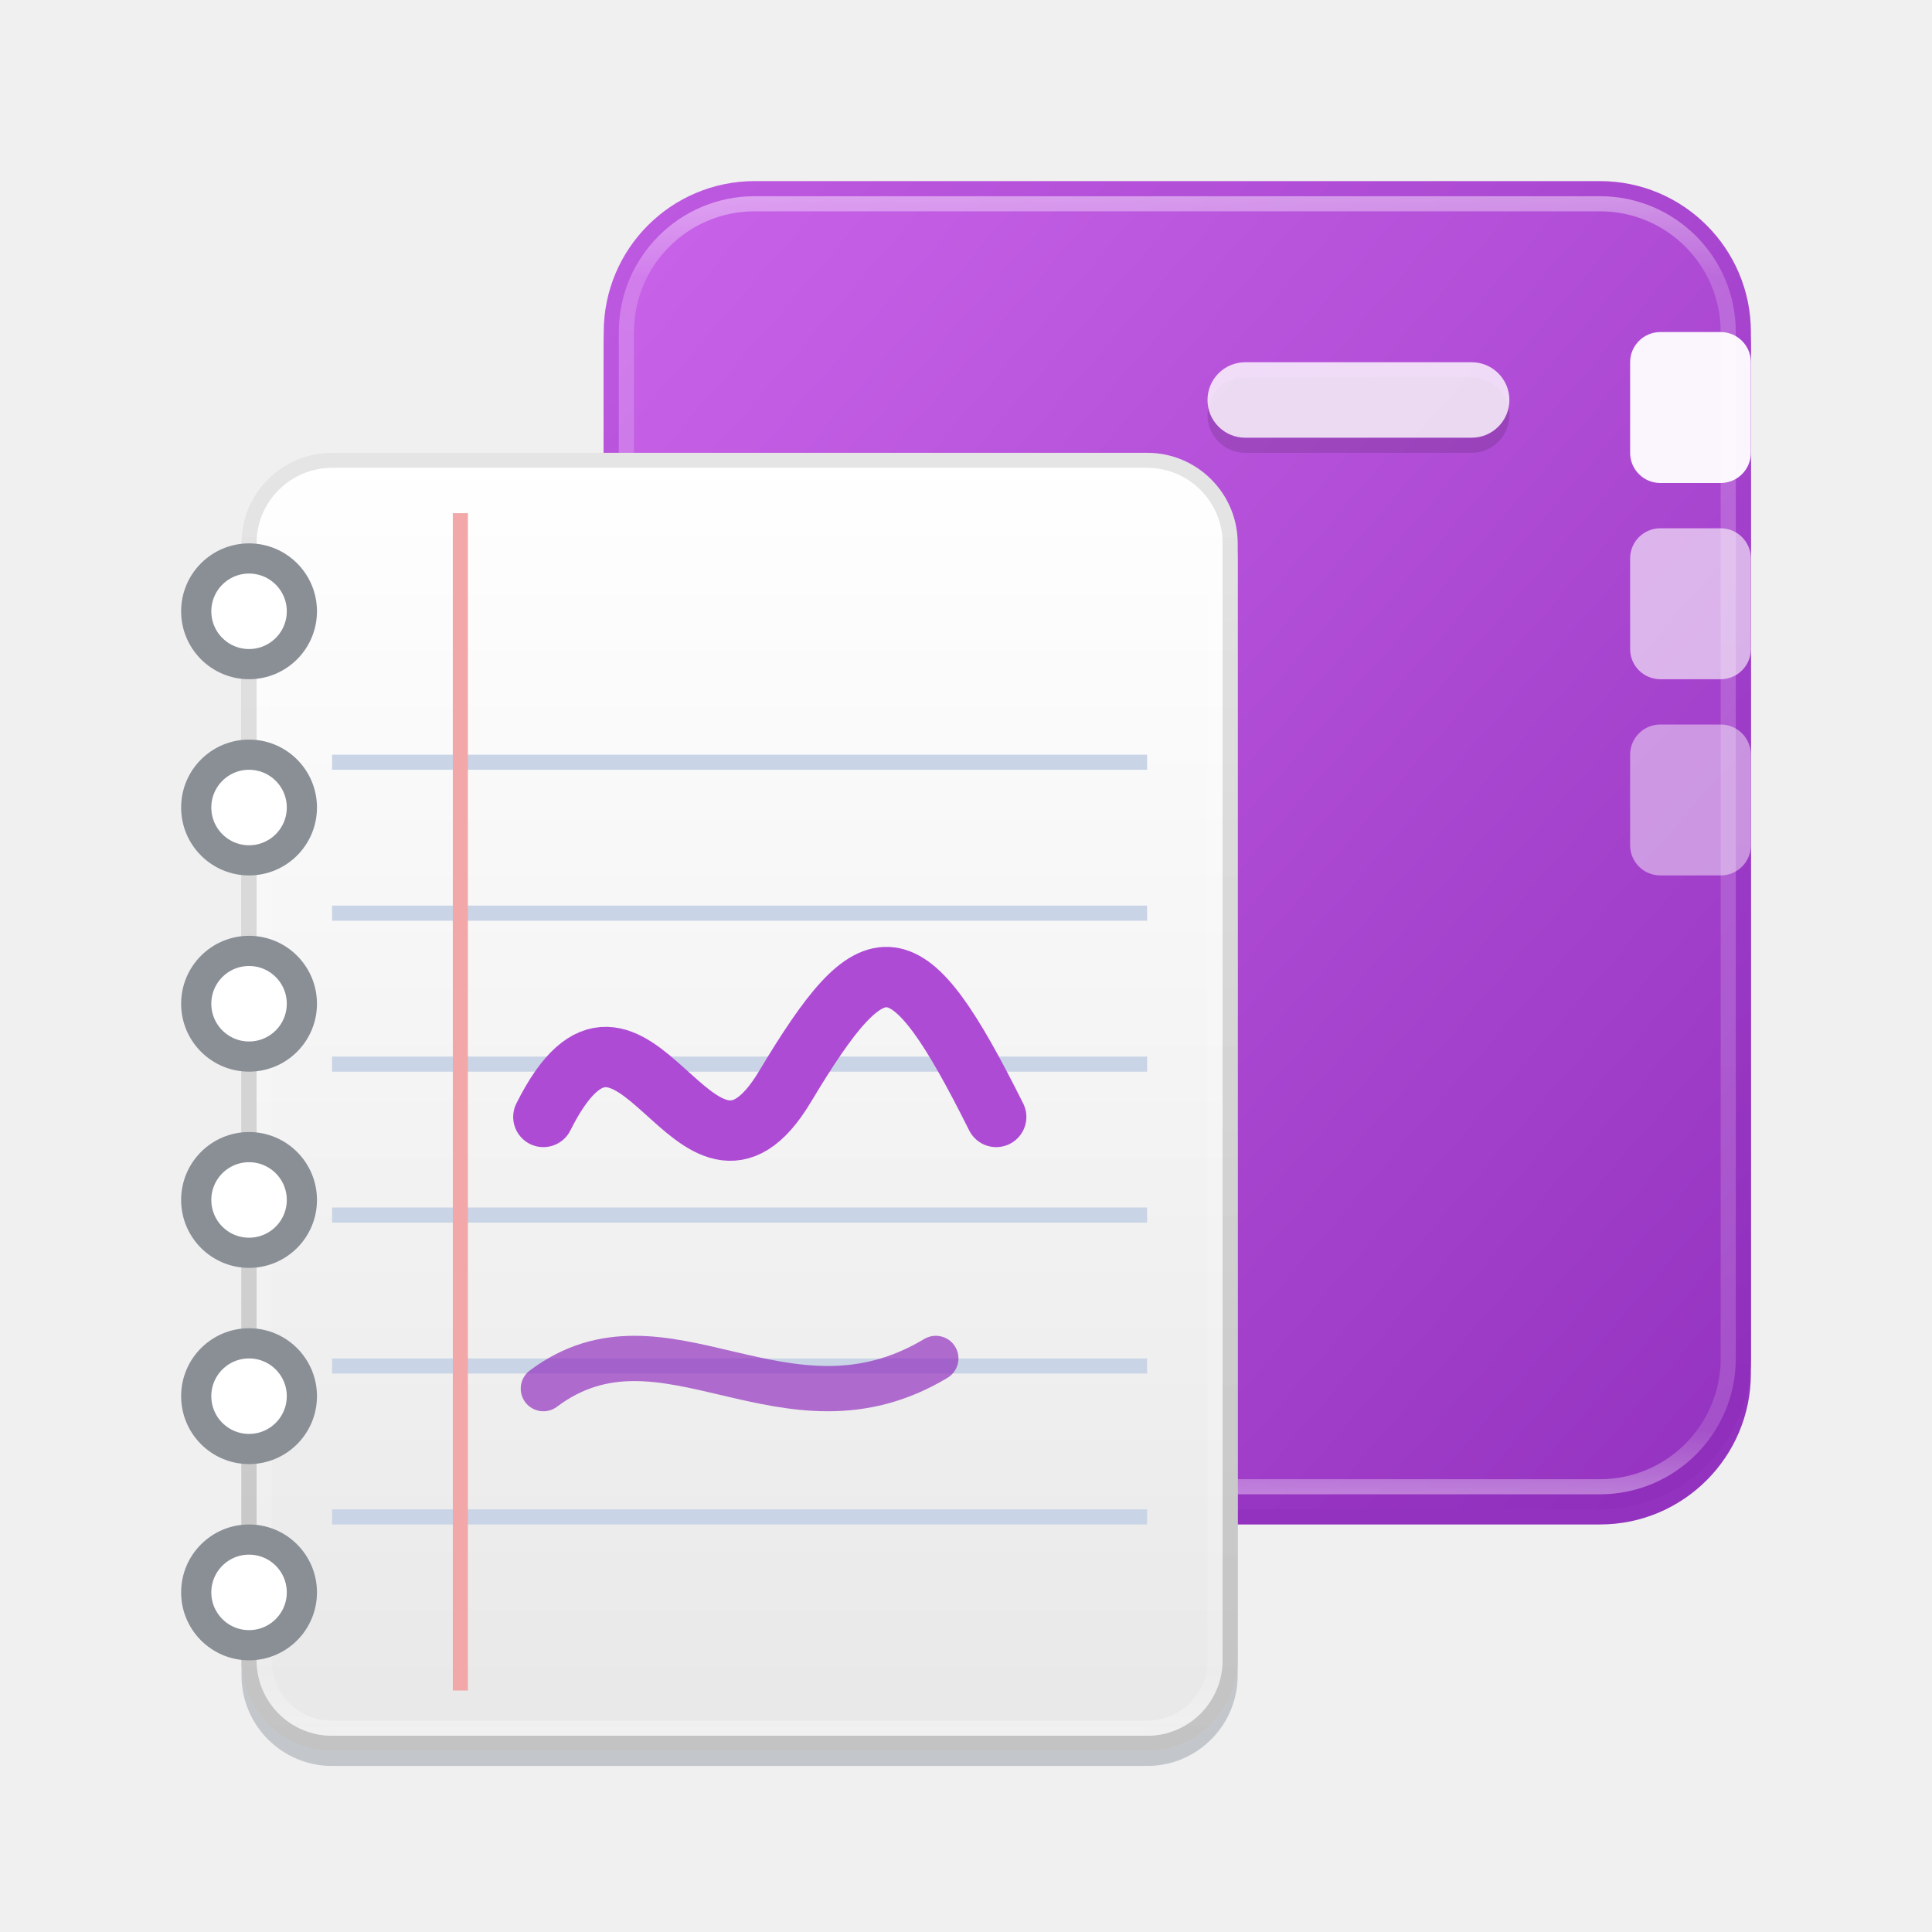
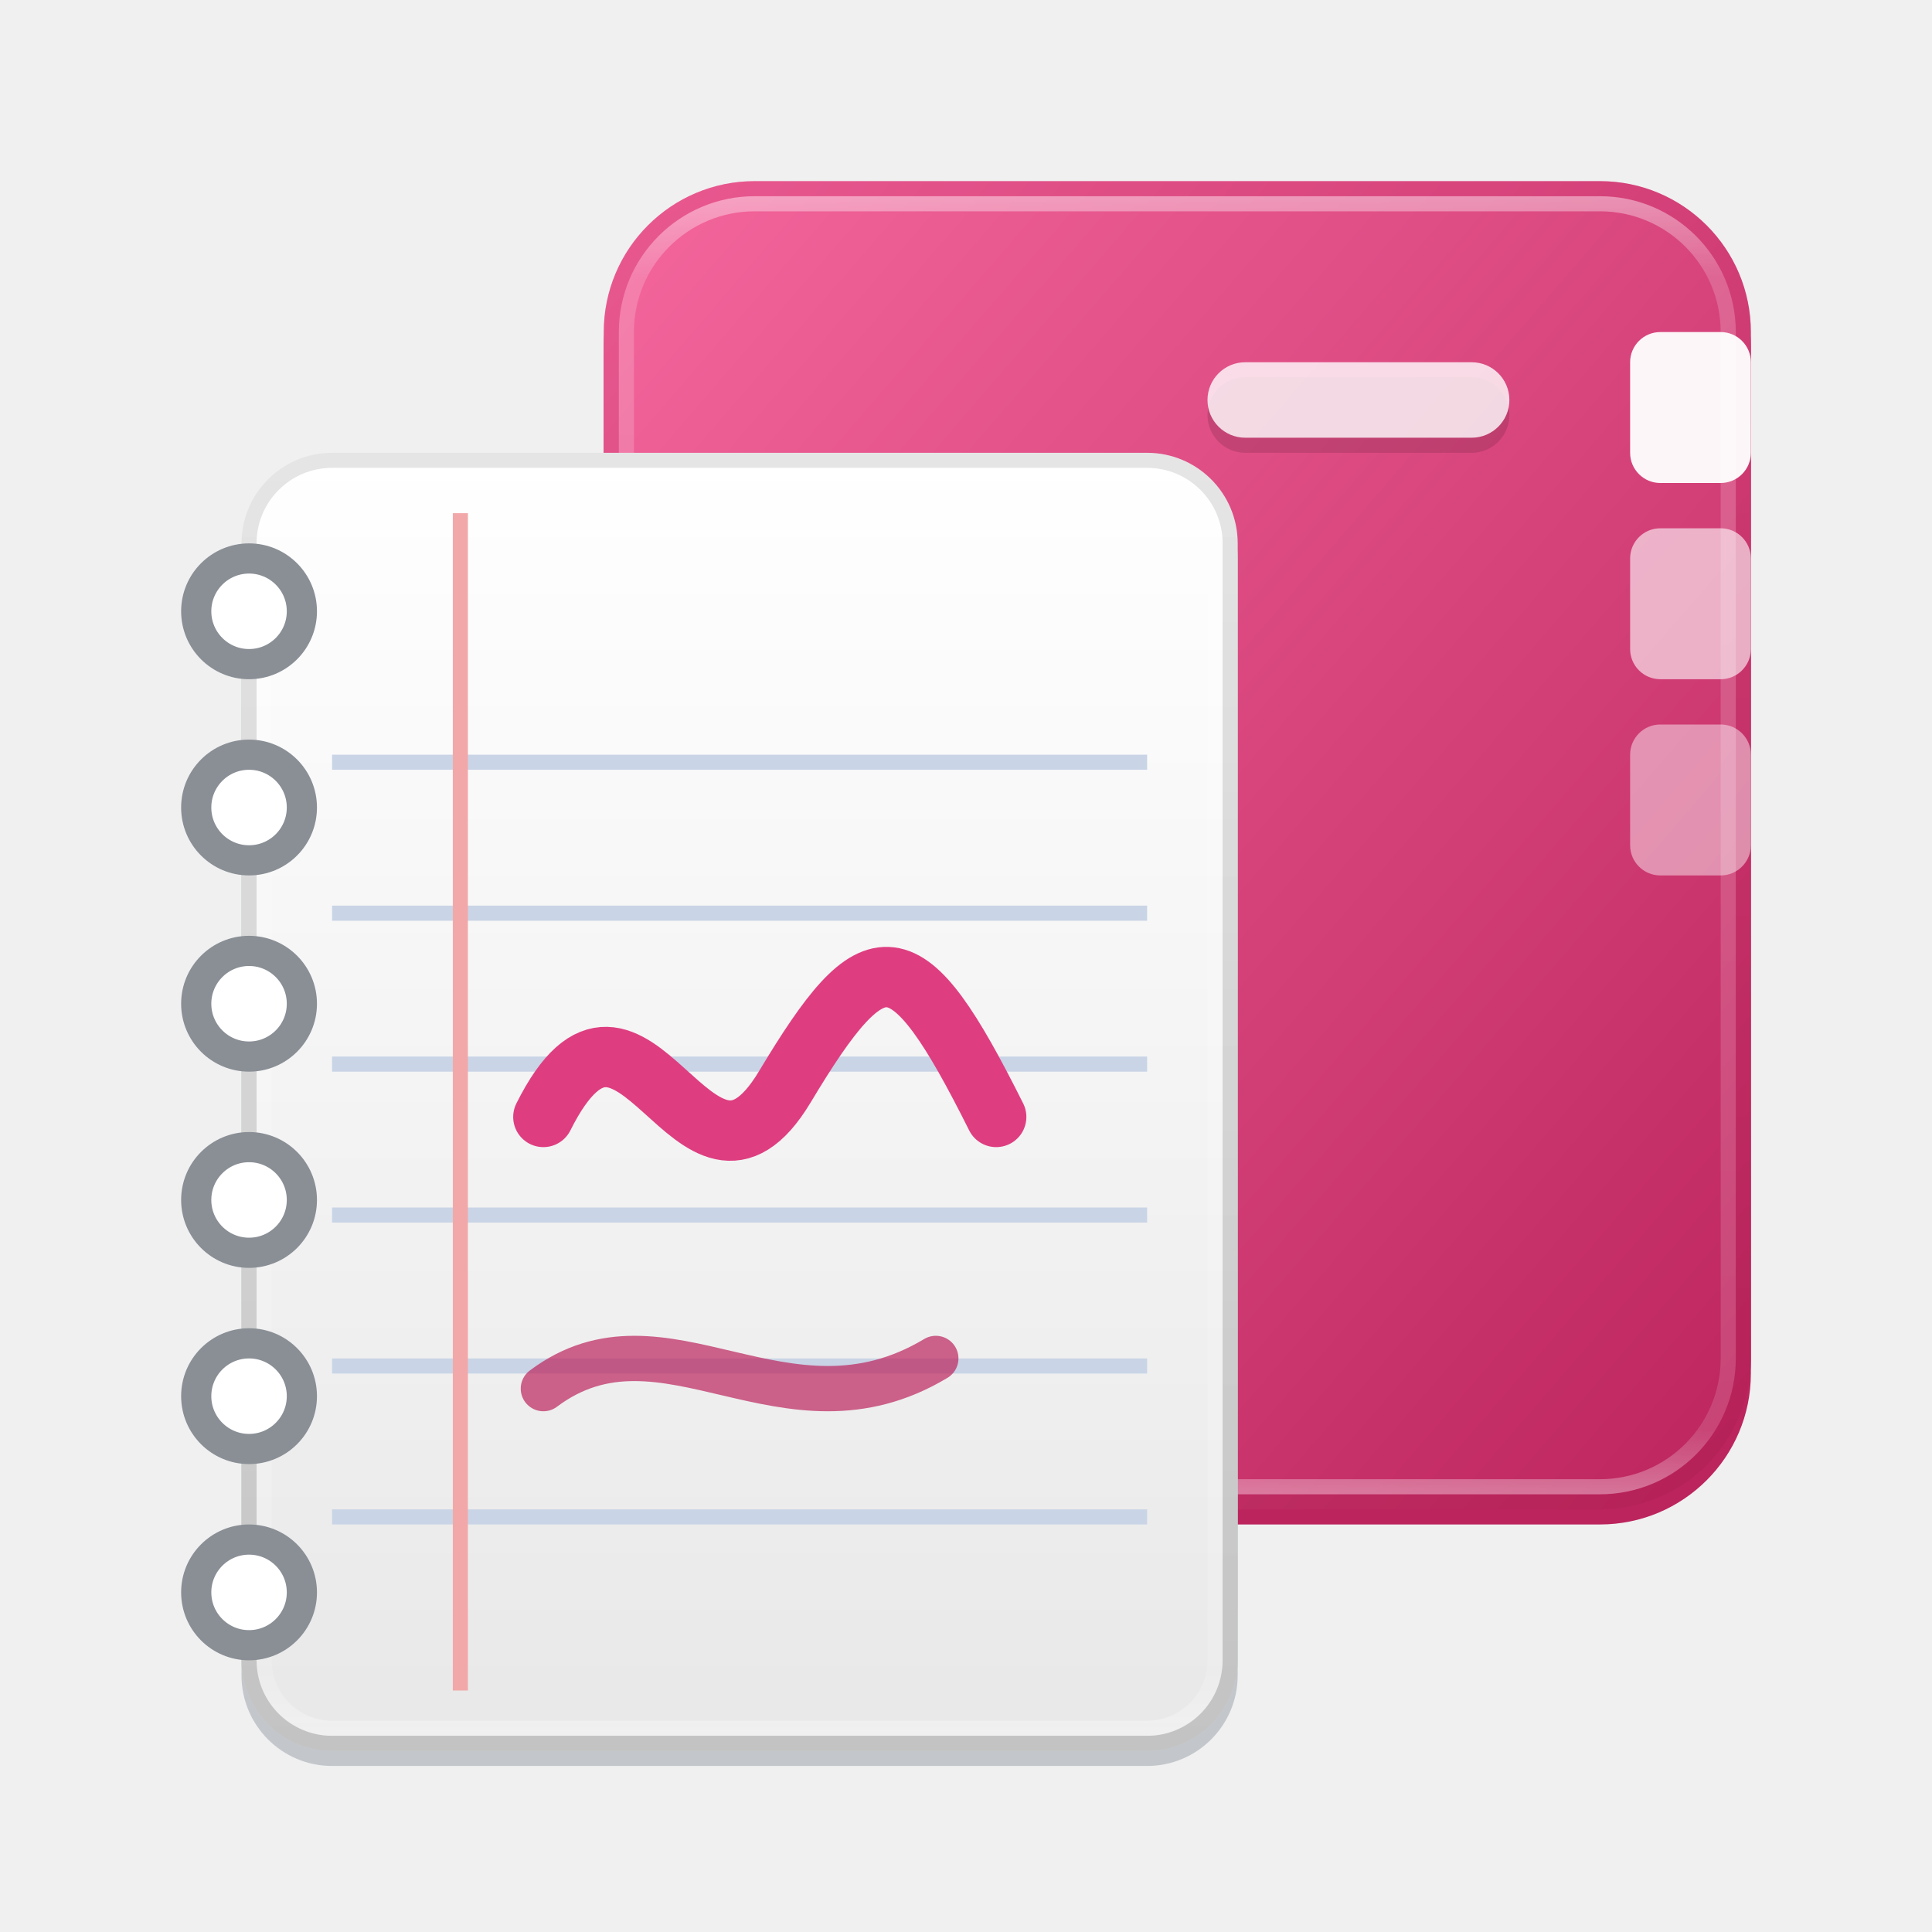
<svg xmlns="http://www.w3.org/2000/svg" width="128" height="128" viewBox="0 0 128 128">
  <defs>
    <filter id="sh" x="-20%" y="-20%" width="140%" height="150%">
      <feGaussianBlur in="SourceAlpha" stdDeviation="1" />
      <feOffset dy="1" />
      <feComponentTransfer>
        <feFuncA type="linear" slope=".3" />
      </feComponentTransfer>
      <feMerge>
        <feMergeNode />
        <feMergeNode in="SourceGraphic" />
      </feMerge>
    </filter>
    <radialGradient id="sol">
      <stop offset="0" stop-opacity="0" />
      <stop offset="1" stop-opacity="0" />
    </radialGradient>
    <linearGradient id="hl" x1="0" y1="0" x2="0" y2="1">
      <stop offset="0" stop-color="#fff" stop-opacity=".45" />
      <stop offset=".063" stop-color="#fff" stop-opacity=".2" />
      <stop offset=".95" stop-color="#fff" stop-opacity=".157" />
      <stop offset="1" stop-color="#fff" stop-opacity=".392" />
    </linearGradient>
    <linearGradient id="bk" x1="0" y1="0" x2="1" y2="1">
-       <stop offset="0" stop-color="#ca64ea" />
-       <stop offset="1" stop-color="#9332bf" />
+       <stop offset="0" stop-color="#f4679d" />
+       <stop offset="1" stop-color="#bc245d" />
    </linearGradient>
    <linearGradient id="bks" x1="0" y1="0" x2="0" y2="1">
-       <stop offset="0" stop-color="#9332bf" stop-opacity="1" />
-       <stop offset="1" stop-color="#7719aa" stop-opacity="1" />
+       <stop offset="0" stop-color="#bc245d" stop-opacity="1" />
+       <stop offset="1" stop-color="#910e38" stop-opacity="1" />
    </linearGradient>
    <linearGradient id="pp" x1="0" y1="0" x2="0" y2="1">
      <stop offset="0" stop-color="#ffffff" stop-opacity="1" />
      <stop offset="1" stop-color="#e8e8e8" stop-opacity="1" />
    </linearGradient>
    <linearGradient id="pps" x1="0" y1="0" x2="0" y2="1">
      <stop offset="0" stop-color="#000" stop-opacity="0.1" />
      <stop offset="1" stop-color="#000" stop-opacity="0.16" />
    </linearGradient>
    <linearGradient id="ac" x1="0" y1="0" x2="0" y2="1">
-       <stop offset="0" stop-color="#ca64ea" stop-opacity="1" />
-       <stop offset="1" stop-color="#9332bf" stop-opacity="1" />
+       <stop offset="0" stop-color="#f4679d" stop-opacity="1" />
+       <stop offset="1" stop-color="#bc245d" stop-opacity="1" />
    </linearGradient>
  </defs>
-   <rect x="40" y="13" width="76" height="88" rx="10" fill="#9332bf" />
+   <rect x="40" y="13" width="76" height="88" rx="10" fill="#bc245d" />
  <rect x="40" y="12" width="76" height="88" rx="10" fill="url(#bk)" />
  <rect x="40.5" y="12.5" width="75" height="87" rx="9.5" fill="none" stroke="url(#bks)" stroke-width="1" opacity="0.2" />
  <rect x="41.5" y="13.5" width="73" height="85" rx="8.5" fill="none" stroke="url(#hl)" stroke-width="1" opacity=".9" />
  <rect x="108" y="22" width="8" height="10" rx="2" fill="#fff" opacity=".95" />
  <rect x="108" y="35" width="8" height="10" rx="2" fill="#fff" opacity=".6" />
  <rect x="108" y="48" width="8" height="10" rx="2" fill="#fff" opacity=".45" />
  <g transform="translate(0,1)" opacity=".16">
    <rect x="80" y="24" width="20" height="5" rx="2.5" fill="#000" opacity=".8" />
  </g>
  <rect x="80" y="24" width="20" height="5" rx="2.5" fill="#fff" opacity=".8" />
  <rect x="16" y="31" width="66" height="86" rx="6" fill="#c3c7cb" />
  <rect x="16" y="30" width="66" height="86" rx="6" fill="url(#pp)" />
  <rect x="16.5" y="30.5" width="65" height="85" rx="5.5" fill="none" stroke="url(#pps)" stroke-width="1" opacity="1" />
  <rect x="17.5" y="31.5" width="63" height="83" rx="4.5" fill="none" stroke="url(#hl)" stroke-width="1" opacity=".9" />
  <line x1="22" y1="50.5" x2="76" y2="50.5" stroke="#c9d4e6" stroke-width="1" />
  <line x1="22" y1="60.5" x2="76" y2="60.5" stroke="#c9d4e6" stroke-width="1" />
  <line x1="22" y1="70.5" x2="76" y2="70.5" stroke="#c9d4e6" stroke-width="1" />
  <line x1="22" y1="80.5" x2="76" y2="80.5" stroke="#c9d4e6" stroke-width="1" />
  <line x1="22" y1="90.5" x2="76" y2="90.5" stroke="#c9d4e6" stroke-width="1" />
  <line x1="22" y1="100.5" x2="76" y2="100.5" stroke="#c9d4e6" stroke-width="1" />
  <line x1="30.5" y1="34" x2="30.5" y2="112" stroke="#f2a8a8" stroke-width="1" />
  <circle cx="16.5" cy="40.5" r="3.5" fill="#fff" stroke="#8a8f96" stroke-width="2" />
  <circle cx="16.5" cy="53.5" r="3.5" fill="#fff" stroke="#8a8f96" stroke-width="2" />
  <circle cx="16.5" cy="66.5" r="3.5" fill="#fff" stroke="#8a8f96" stroke-width="2" />
  <circle cx="16.5" cy="79.5" r="3.5" fill="#fff" stroke="#8a8f96" stroke-width="2" />
  <circle cx="16.5" cy="92.5" r="3.5" fill="#fff" stroke="#8a8f96" stroke-width="2" />
  <circle cx="16.5" cy="105.5" r="3.5" fill="#fff" stroke="#8a8f96" stroke-width="2" />
-   <path d="M36,74 c6,-12 10,8 16,-2 s8,-10 14,2" fill="none" stroke="#ae4bd5" stroke-width="4" stroke-linecap="round" />
-   <path d="M36,92 c8,-6 16,4 26,-2" fill="none" stroke="#9332bf" stroke-width="3" stroke-linecap="round" opacity=".7" />
+   <path d="M36,74 c6,-12 10,8 16,-2 s8,-10 14,2" fill="none" stroke="#de3e80" stroke-width="4" stroke-linecap="round" />
+   <path d="M36,92 c8,-6 16,4 26,-2" fill="none" stroke="#bc245d" stroke-width="3" stroke-linecap="round" opacity=".7" />
</svg>
